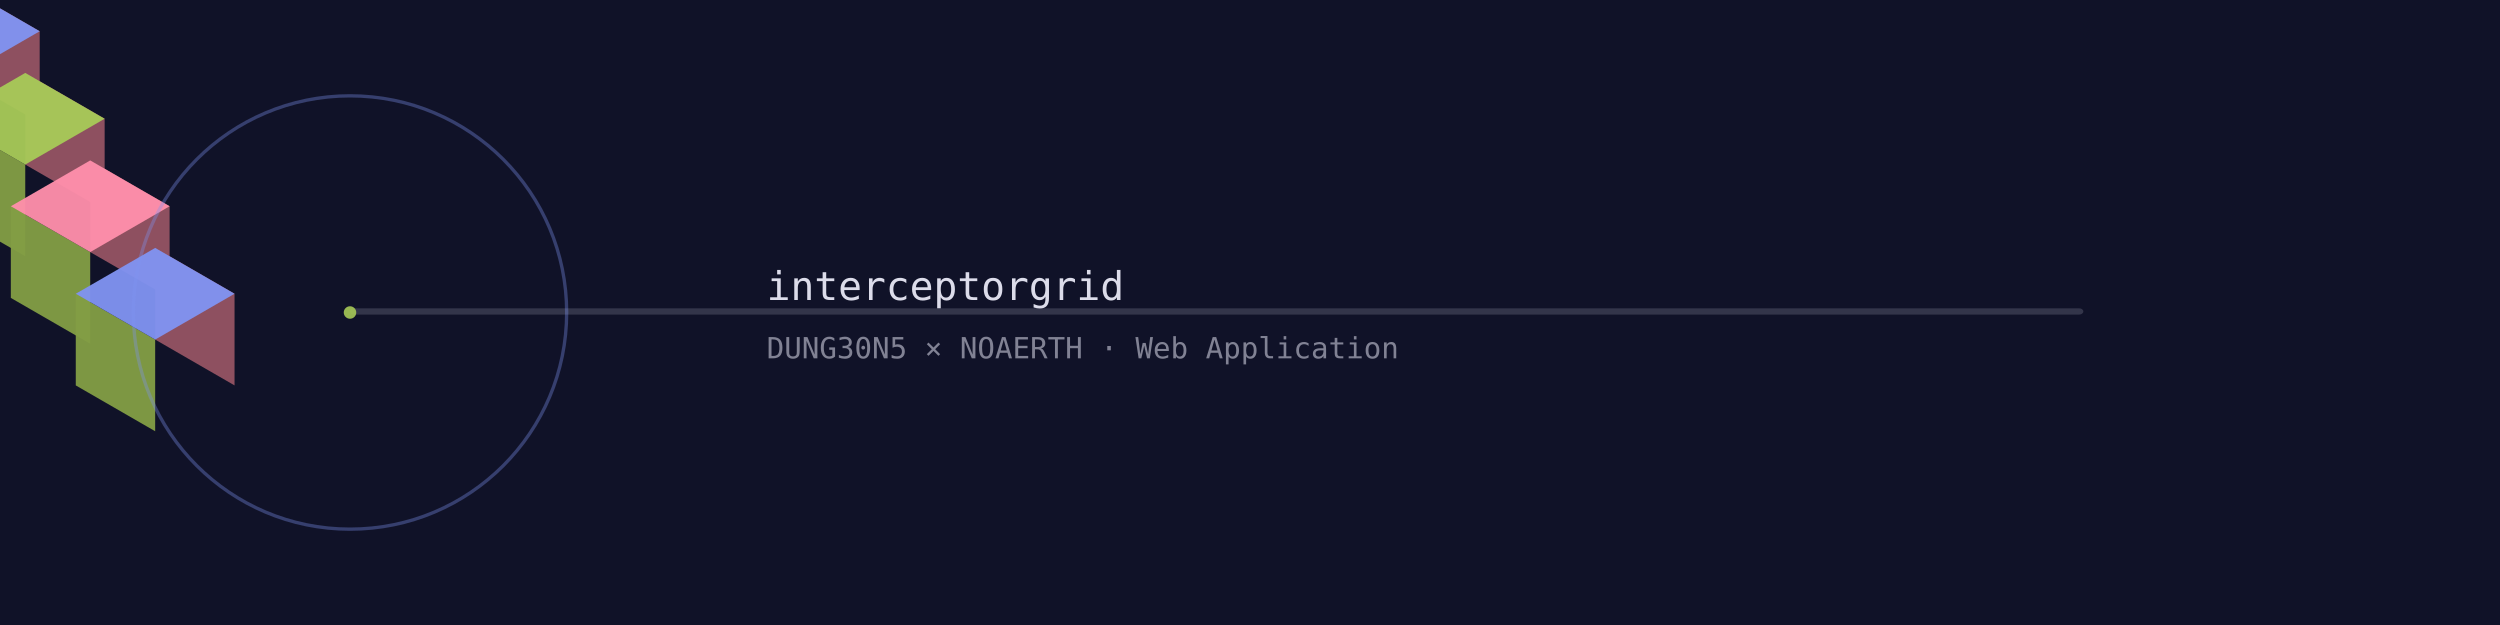
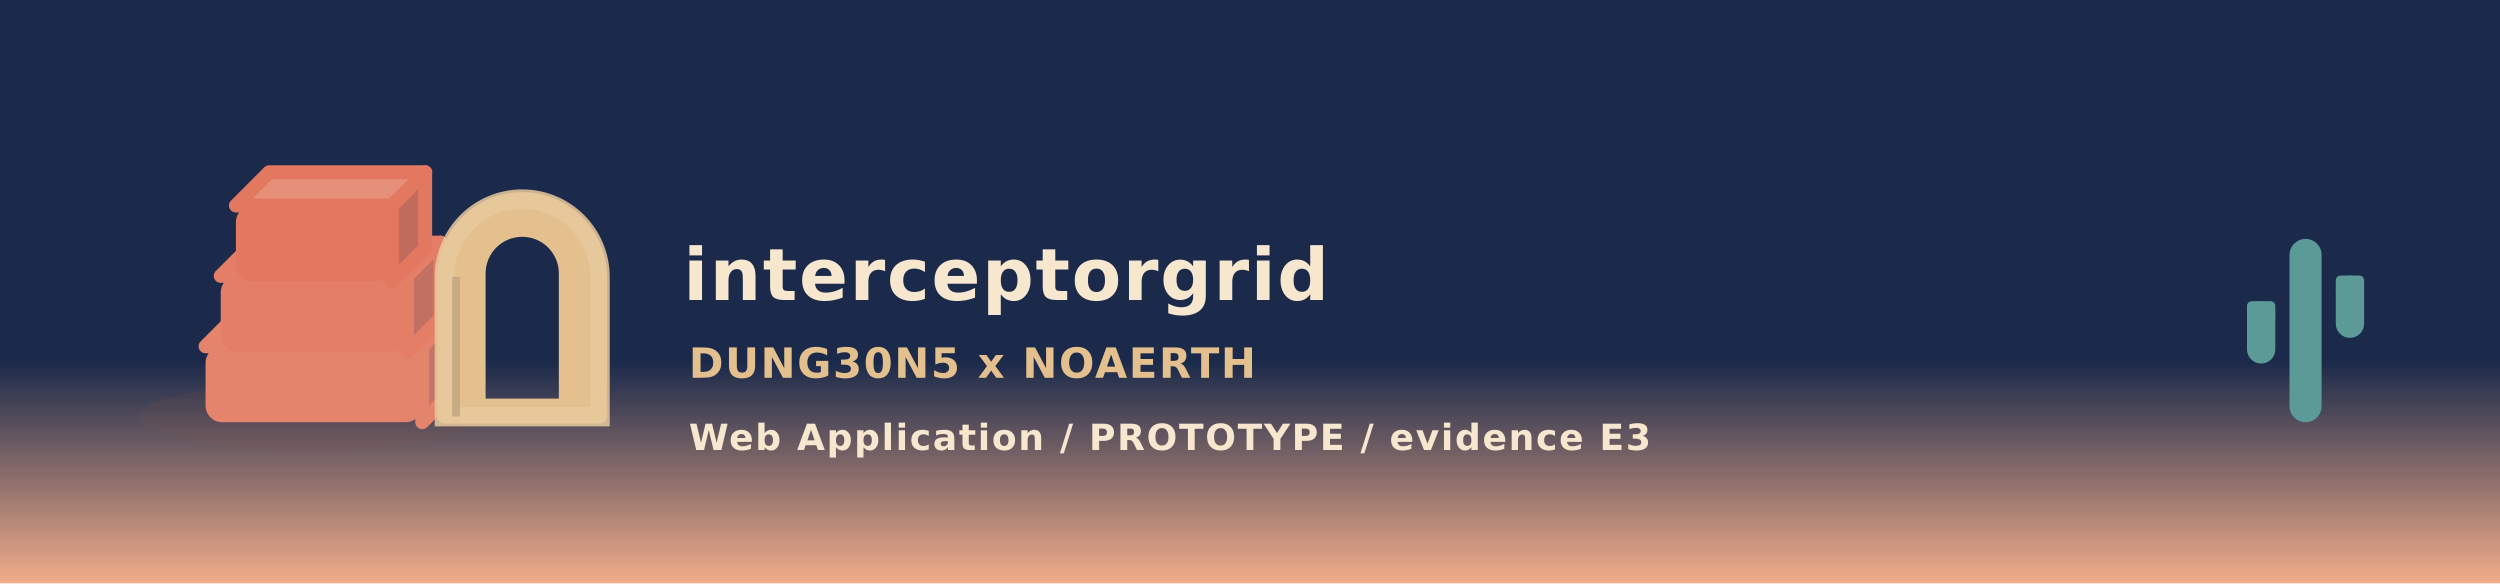
- <svg xmlns="http://www.w3.org/2000/svg" viewBox="0 0 1200 300" width="1200" height="300" role="img" aria-label="interceptorgrid identity object">
-   <rect width="1200" height="300" fill="#101228" />
-   <defs>
-     <linearGradient id="gft" x1="0" y1="0" x2="1" y2="1">
-       <stop offset="0%" stop-color="#8093f1" />
-       <stop offset="100%" stop-color="#a7c957" />
-     </linearGradient>
-   </defs>
-   <rect x="168.00" y="148.00" width="832.00" height="3.00" rx="2.00" fill="rgba(242,242,255,0.160)" opacity="1.00" />
-   <polygon points="-19.05,37.00 19.05,59.00 19.05,15.00 -19.05,-7.00" fill="#945363" opacity="0.95" />
-   <polygon points="-57.16,59.00 -19.05,81.00 -19.05,37.00 -57.16,15.00" fill="#829d44" opacity="0.95" />
-   <polygon points="-19.05,-7.00 19.05,15.00 -19.05,37.00 -57.16,15.00" fill="#8093f1" opacity="0.95" />
-   <polygon points="12.12,79.00 50.23,101.00 50.23,57.00 12.12,35.00" fill="#945363" opacity="0.95" />
-   <polygon points="-25.98,101.00 12.12,123.00 12.12,79.00 -25.98,57.00" fill="#829d44" opacity="0.95" />
-   <polygon points="12.12,35.00 50.23,57.00 12.12,79.00 -25.98,57.00" fill="#a7c957" opacity="0.95" />
-   <polygon points="43.30,121.00 81.41,143.00 81.41,99.00 43.30,77.00" fill="#945363" opacity="0.95" />
-   <polygon points="5.20,143.00 43.30,165.00 43.30,121.00 5.20,99.00" fill="#829d44" opacity="0.95" />
-   <polygon points="43.30,77.00 81.41,99.00 43.30,121.00 5.20,99.00" fill="#ff8fab" opacity="0.95" />
-   <polygon points="74.48,163.00 112.58,185.00 112.58,141.00 74.48,119.00" fill="#945363" opacity="0.95" />
-   <polygon points="36.37,185.00 74.48,207.00 74.48,163.00 36.37,141.00" fill="#829d44" opacity="0.95" />
-   <polygon points="74.48,119.00 112.58,141.00 74.48,163.00 36.37,141.00" fill="#8093f1" opacity="0.95" />
+ <svg xmlns="http://www.w3.org/2000/svg" width="900" height="210" viewBox="0 0 900 210" role="img" aria-label="interceptorgrid - identity object">
+   <linearGradient id="skyf" x1="0" y1="0" x2="0" y2="1">
+     <stop offset="0" stop-color="#1b2a4a" />
+     <stop offset="0.62" stop-color="#1b2a4a" />
+     <stop offset="1" stop-color="#f3ad8a" />
+   </linearGradient>
+   <rect width="900" height="210" fill="url(#skyf)" />
+   <rect x="0" y="352" width="900" height="-142" fill="#e3c08d" />
+   <rect x="0" y="352" width="900" height="3" fill="#e6c596" />
+   <ellipse cx="112" cy="150" rx="62" ry="12" fill="rgba(138,90,68,0.11)" />
  <g>
-     <circle cx="168.00" cy="150.00" r="104.00" fill="none" stroke="rgba(128,147,241,0.350)" stroke-width="1.60" opacity="1.00" />
-     <animate attributeName="opacity" values="0.25;1.0;0.25" dur="13.9s" begin="0s" repeatCount="indefinite" />
+     <path d="M74,124.67 L152,124.67 L164,112.67 L86,112.67 Z" fill="#e99a82" stroke="#e5846c" stroke-width="5" stroke-linejoin="round" />
+     <path d="M152,124.67 L164,112.67 L164,140 L152,152 Z" fill="#c37566" stroke="#e5846c" stroke-width="5" stroke-linejoin="round" />
+     <rect x="74" y="124.67" width="78" height="27.33" rx="6" fill="#e5846c" />
+     <path d="M79.46,99.33 L146.54,99.33 L158.54,87.33 L91.46,87.33 Z" fill="#e8957d" stroke="#e47e66" stroke-width="5" stroke-linejoin="round" />
+     <path d="M146.54,99.33 L158.54,87.33 L158.54,114.67 L146.54,126.67 Z" fill="#c27061" stroke="#e47e66" stroke-width="5" stroke-linejoin="round" />
+     <rect x="79.46" y="99.33" width="67.08" height="27.33" rx="6" fill="#e47e66" />
+     <path d="M84.92,74 L141.08,74 L153.08,62 L96.92,62 Z" fill="#e79079" stroke="#e37861" stroke-width="5" stroke-linejoin="round" />
+     <path d="M141.08,74 L153.08,62 L153.08,89.33 L141.08,101.33 Z" fill="#c16b5d" stroke="#e37861" stroke-width="5" stroke-linejoin="round" />
+     <rect x="84.92" y="74" width="56.16" height="27.33" rx="6" fill="#e37861" />
+     <animate attributeName="opacity" values="0.72;1;0.72" dur="6s" begin="0s" repeatCount="indefinite" />
  </g>
-   <circle cx="168" cy="150" r="3" fill="rgba(167,201,87,0.900)">
-     <animate attributeName="opacity" values="0.35;0.95;0.35" dur="13.9s" begin="0s" repeatCount="indefinite" />
-   </circle>
-   <text x="368" y="144" font-family="ui-monospace,Menlo,monospace" font-size="19" fill="rgba(242,242,255,0.900)">interceptorgrid</text>
-   <text x="368" y="172" font-family="ui-monospace,Menlo,monospace" font-size="14" fill="rgba(242,242,255,0.500)">DUNG30N5 × NOAERTH · Web Application</text>
+   <path d="M160,150 L160,99.68 A28,28 0 0 1 216,99.68 L216,150 Z M172.32,146 L172.32,98.43 A15.68,15.68 0 0 1 203.68,98.43 L203.68,146 Z" fill="#e3c08d" fill-rule="evenodd" stroke="#e3c08d" stroke-width="5" stroke-linejoin="round" />
+   <path d="M160,150 L160,99.68 A28,28 0 0 1 216,99.68 L216,150 Z" fill="none" stroke="#e8c99d" stroke-width="7" stroke-linecap="round" opacity="0.85" />
+   <rect x="162.8" y="99.68" width="2.8" height="50.32" fill="#c7ab84" />
+   <text x="246" y="108" font-family="Verdana,DejaVu Sans,sans-serif" font-size="26" font-weight="700" letter-spacing="0.6" fill="#f6e7ce" text-anchor="start">interceptorgrid</text>
+   <text x="248" y="136" font-family="Verdana,DejaVu Sans,sans-serif" font-size="15" font-weight="700" letter-spacing="0.6" fill="#e3c08d" text-anchor="start">DUNG30N5 x NOAERTH</text>
+   <text x="248" y="162" font-family="Verdana,DejaVu Sans,sans-serif" font-size="13" font-weight="700" letter-spacing="0.6" fill="#f6e7ce" text-anchor="start">Web Application  /  PROTOTYPE  /  evidence E3</text>
+   <rect x="824.22" y="86" width="11.56" height="66" rx="5.78" fill="#5b9a97" />
+   <rect x="808.92" y="108.44" width="10.2" height="22.44" rx="5.1" fill="#5b9a97" />
+   <rect x="808.92" y="108.44" width="10.2" height="6.6" rx="1.7" fill="#5b9a97" />
+   <rect x="840.88" y="99.2" width="10.2" height="22.44" rx="5.1" fill="#5b9a97" />
+   <rect x="840.88" y="99.2" width="10.2" height="6.6" rx="1.7" fill="#5b9a97" />
</svg>
